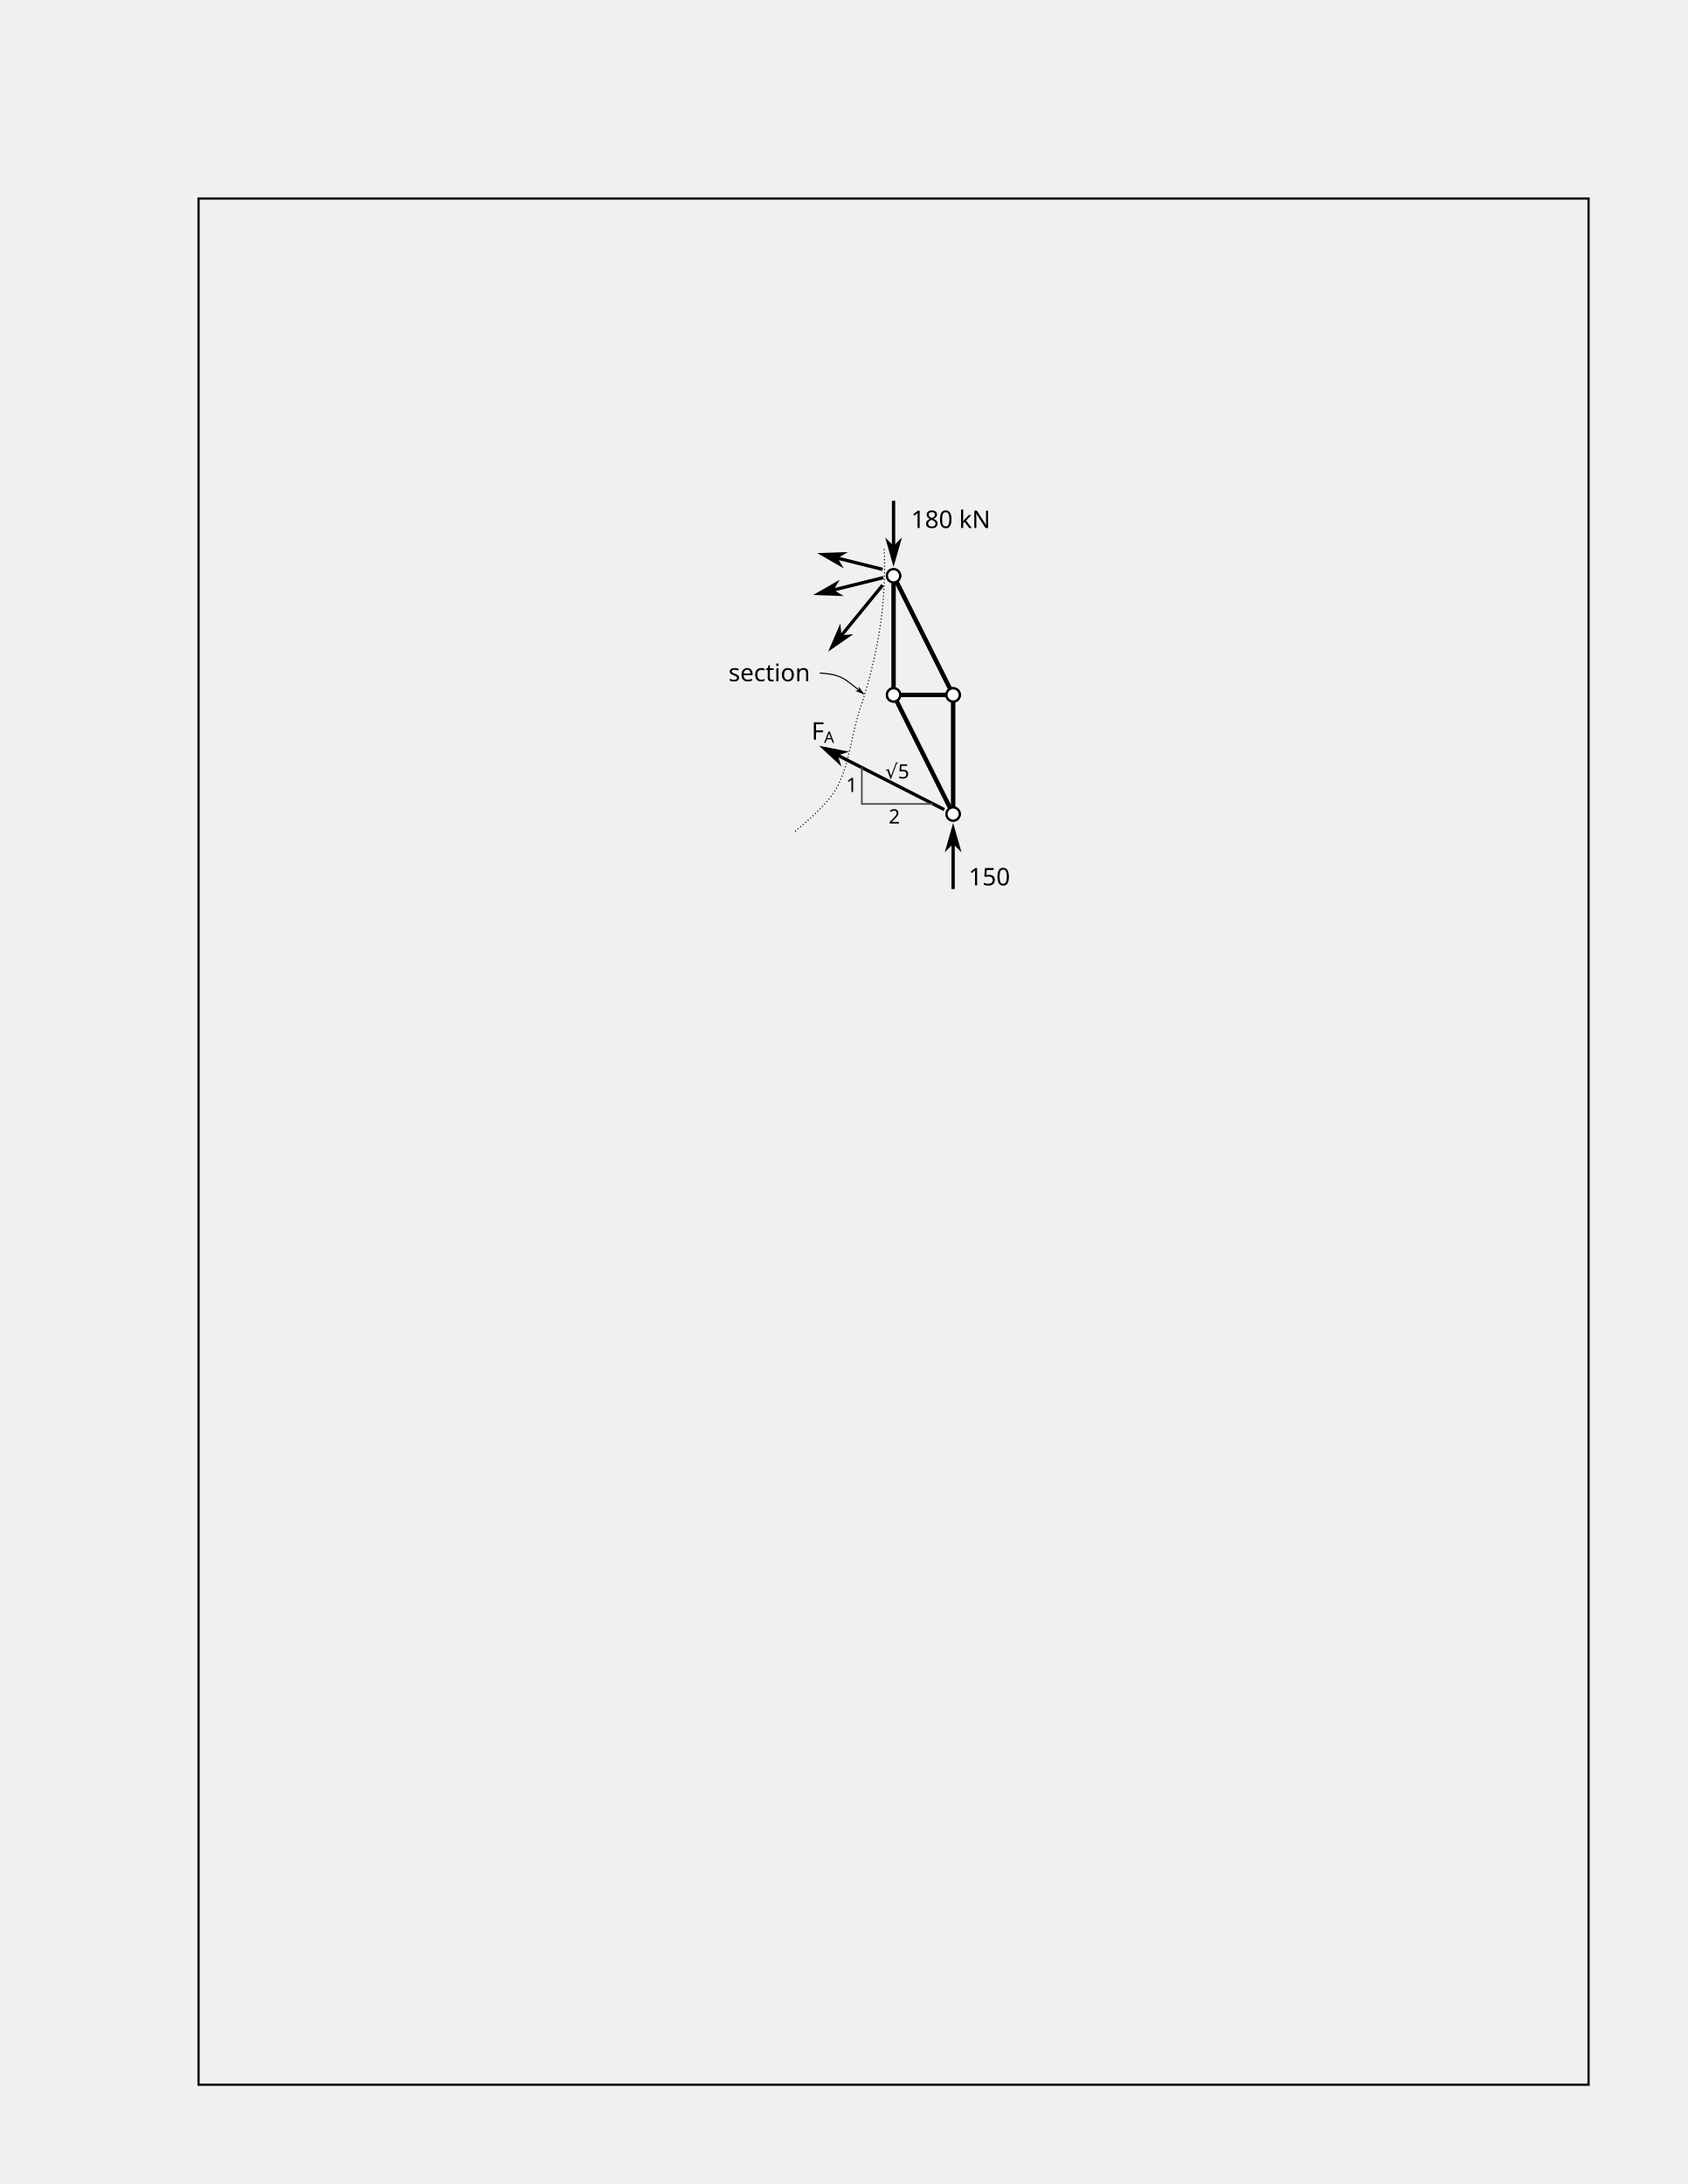
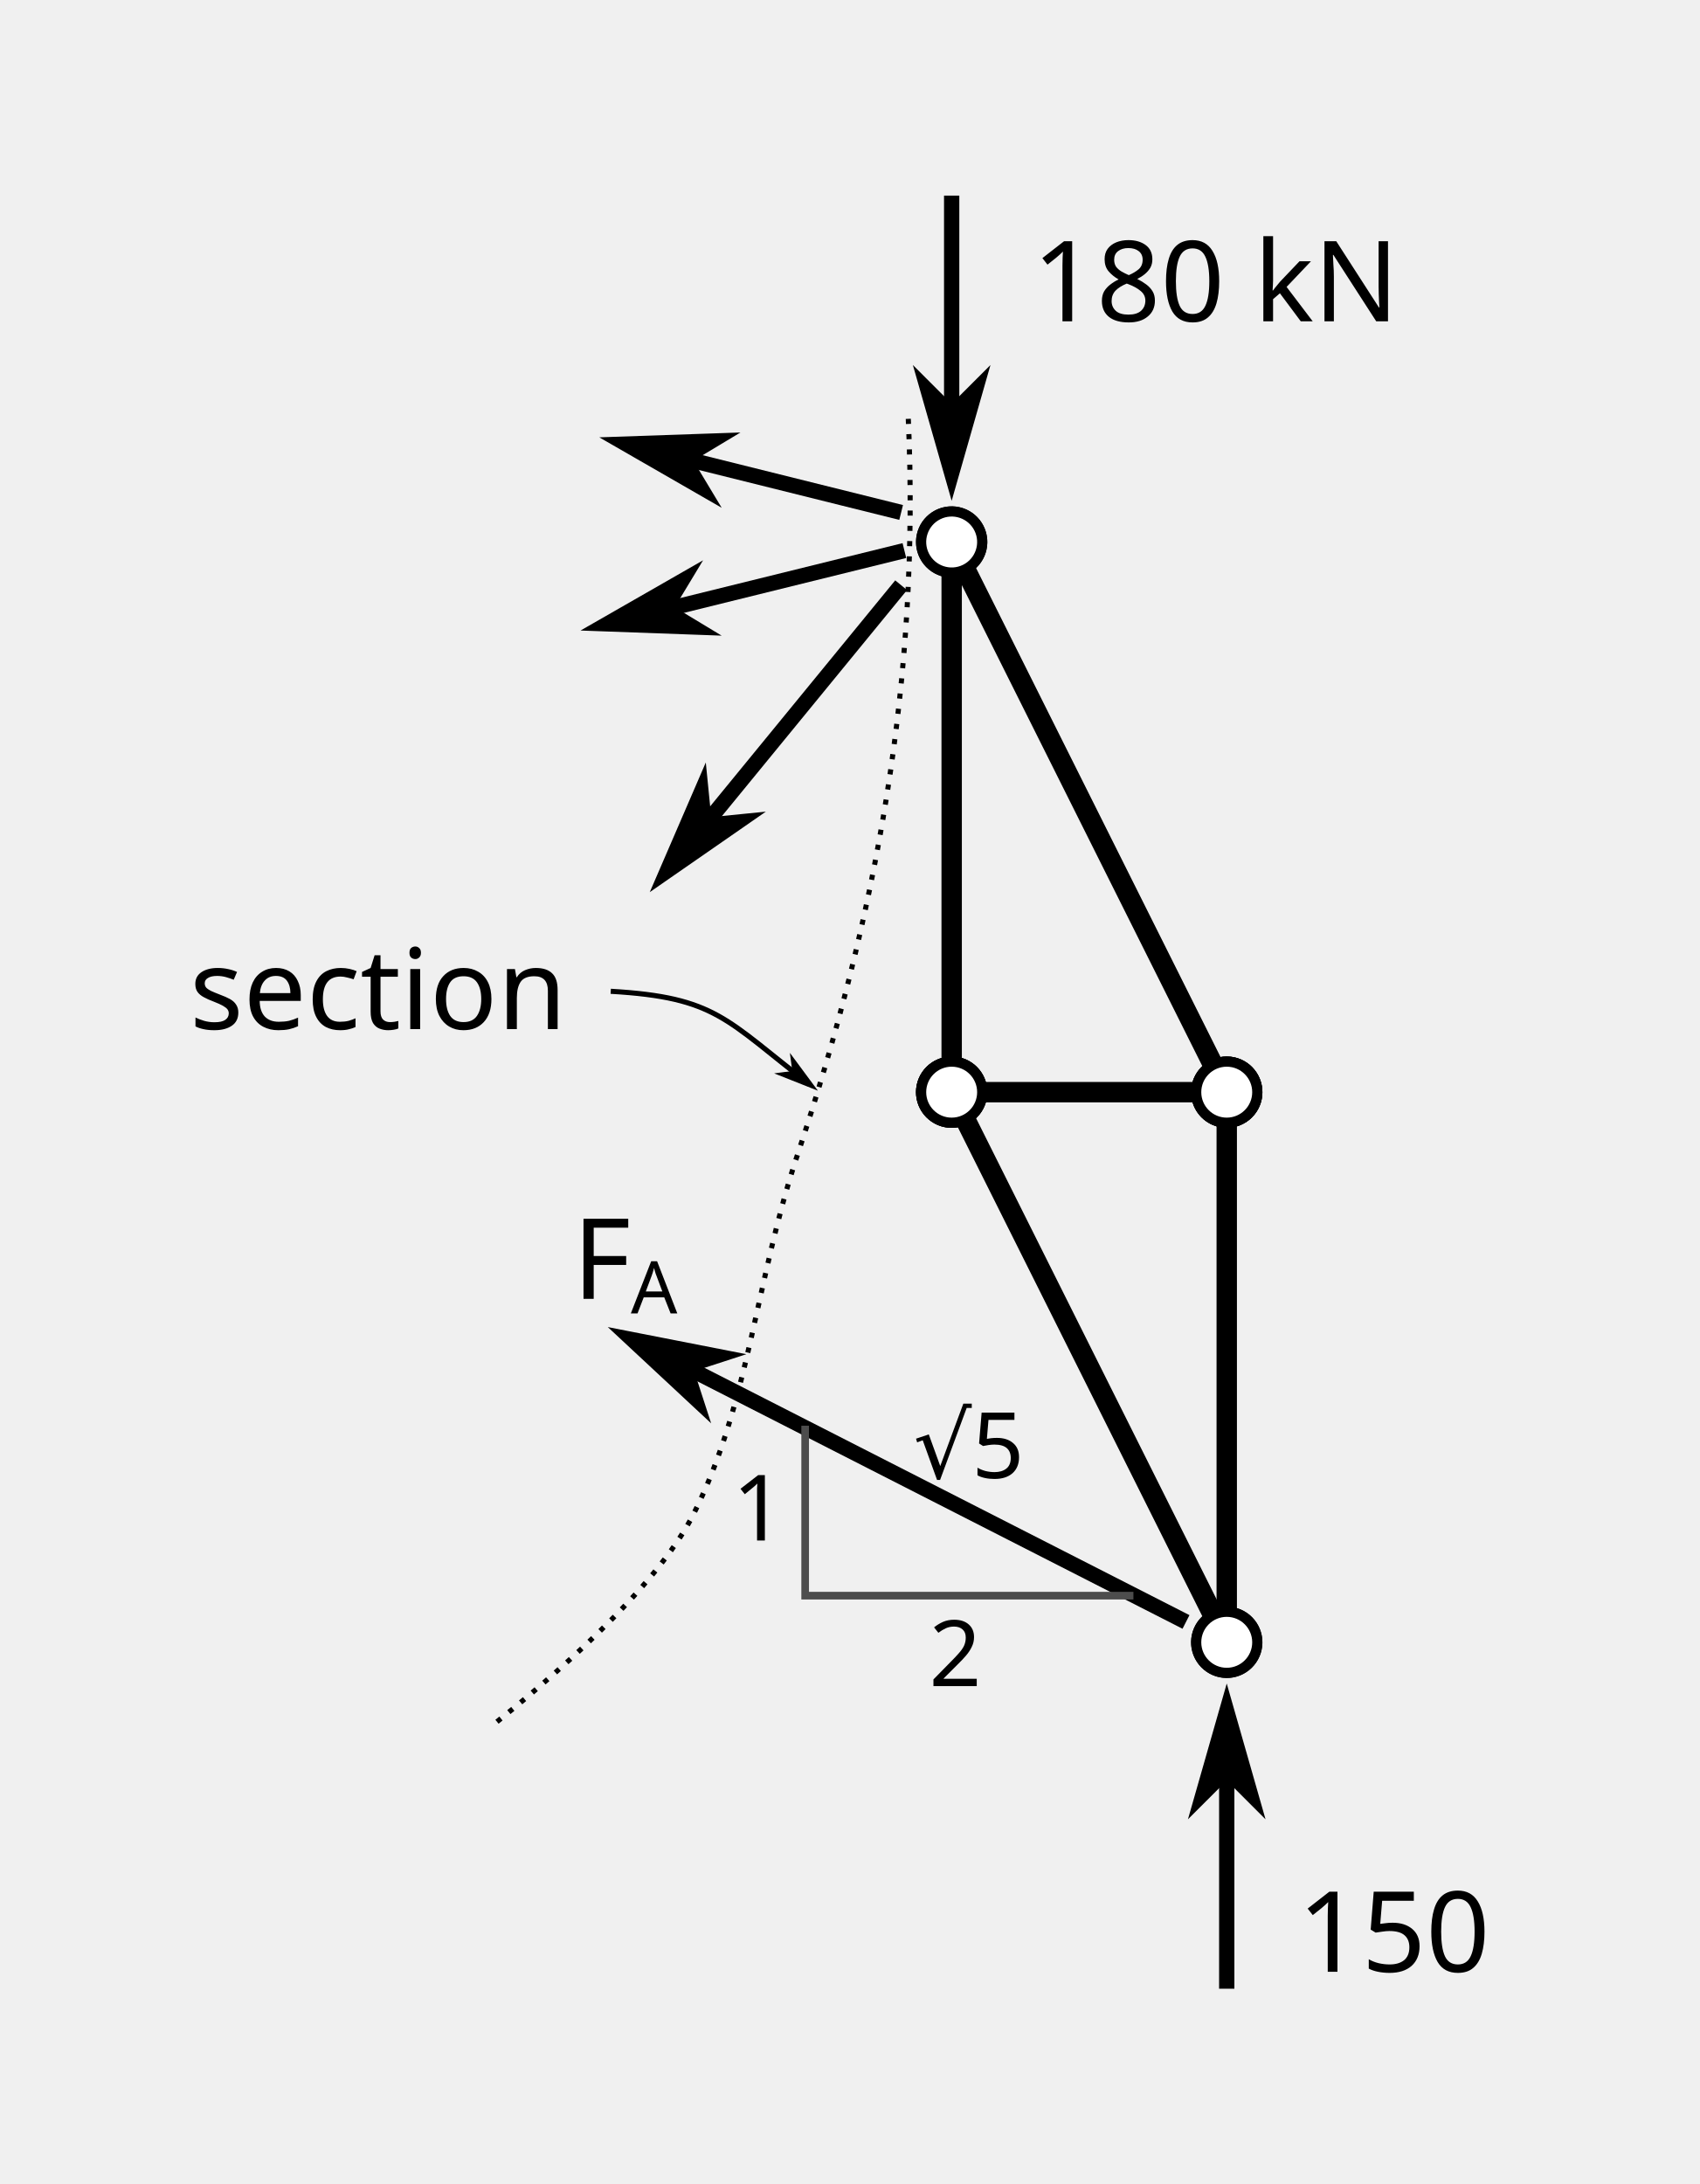
- <svg xmlns="http://www.w3.org/2000/svg" width="765" height="990" id="svg2" version="1.1">
+ <svg xmlns="http://www.w3.org/2000/svg" width="1.738in" height="2.233in" id="svg2" version="1.1">
  <defs id="defs4">
-     <marker orient="auto" refY="0.0" refX="0.0" id="Arrow1Lend" style="overflow:visible;">
-       <path id="path5521" d="M 0.0,0.0 L 5.0,-5.0 L -12.5,0.0 L 5.0,5.0 L 0.0,0.0 z " style="fill-rule:evenodd;stroke:#000000;stroke-width:1.0pt;marker-start:none;" transform="scale(0.8) rotate(180) translate(12.5,0)" />
+     <marker orient="auto" refY="0" refX="0" id="Arrow1Lend" style="overflow:visible">
+       <path id="path5521" d="M 0,0 5,-5 -12.5,0 5,5 Z" style="fill-rule:evenodd;stroke:#000000;stroke-width:1pt;marker-start:none" transform="matrix(-0.8,0,0,-0.8,-10,0)" />
    </marker>
-     <marker orient="auto" refY="0.0" refX="0.0" id="Arrow1Mstart" style="overflow:visible">
-       <path id="path5524" d="M 0.0,0.0 L 5.0,-5.0 L -12.5,0.0 L 5.0,5.0 L 0.0,0.0 z " style="fill-rule:evenodd;stroke:#000000;stroke-width:1.0pt;marker-start:none" transform="scale(0.4) translate(10,0)" />
+     <marker orient="auto" refY="0" refX="0" id="Arrow1Mstart" style="overflow:visible">
+       <path id="path5524" d="M 0,0 5,-5 -12.5,0 5,5 Z" style="fill-rule:evenodd;stroke:#000000;stroke-width:1pt;marker-start:none" transform="matrix(0.4,0,0,0.4,4,0)" />
    </marker>
-     <marker orient="auto" refY="0.0" refX="0.0" id="Arrow1Mend" style="overflow:visible;">
-       <path id="path5527" d="M 0.0,0.0 L 5.0,-5.0 L -12.5,0.0 L 5.0,5.0 L 0.0,0.0 z " style="fill-rule:evenodd;stroke:#000000;stroke-width:1.0pt;marker-start:none;" transform="scale(0.4) rotate(180) translate(10,0)" />
+     <marker orient="auto" refY="0" refX="0" id="Arrow1Mend" style="overflow:visible">
+       <path id="path5527" d="M 0,0 5,-5 -12.5,0 5,5 Z" style="fill-rule:evenodd;stroke:#000000;stroke-width:1pt;marker-start:none" transform="matrix(-0.4,0,0,-0.4,-4,0)" />
    </marker>
-     <marker style="overflow:visible;" markerUnits="userSpaceOnUse" id="TrussNodeS" refX="0.0" refY="0.0" orient="auto">
+     <marker style="overflow:visible" markerUnits="userSpaceOnUse" id="TrussNodeS" refX="0" refY="0" orient="auto">
      <circle id="circle5512" style="fill:#ffffff;stroke:#000000;stroke-width:1" r="3" cy="0" cx="0" />
    </marker>
  </defs>
-   <g id="layer2">
-     <rect style="fill:none;stroke:#000000;stroke-width:1px;stroke-linecap:butt;stroke-linejoin:miter;stroke-opacity:1" id="rect3040" width="630" height="855" x="90" y="90" />
-   </g>
-   <g id="layer1" transform="translate(0,-62.362)">
+   <g id="layer1" transform="translate(-311.5888,-270.162)">
    <g id="g9051">
      <path id="line558" d="m 405,377.362 27,54" style="fill:none;stroke:#000000;stroke-width:2;marker-start:url(#TrussNodeS);marker-end:url(#TrussNodeS)" />
-       <path id="line560" d="m 405,323.362 0,54" style="fill:none;stroke:#000000;stroke-width:2;marker-start:url(#TrussNodeS);marker-end:url(#TrussNodeS)" />
-       <path id="line562" d="m 432,377.362 0,54" style="fill:none;stroke:#000000;stroke-width:2;marker-start:url(#TrussNodeS);marker-end:url(#TrussNodeS)" />
+       <path id="line560" d="m 405,323.362 v 54" style="fill:none;stroke:#000000;stroke-width:2;marker-start:url(#TrussNodeS);marker-end:url(#TrussNodeS)" />
+       <path id="line562" d="m 432,377.362 v 54" style="fill:none;stroke:#000000;stroke-width:2;marker-start:url(#TrussNodeS);marker-end:url(#TrussNodeS)" />
      <path id="line564" d="m 405,323.362 27,54" style="fill:none;stroke:#000000;stroke-width:2;marker-start:url(#TrussNodeS);marker-end:url(#TrussNodeS)" />
-       <path id="line566" d="m 405,377.362 27,0" style="fill:none;stroke:#000000;stroke-width:2;marker-start:url(#TrussNodeS);marker-end:url(#TrussNodeS)" />
-       <path id="line568" d="m 405,316.362 0,-27" style="fill:none;stroke:#000000;stroke-width:1.5;stroke-miterlimit:4;marker-start:url(#Arrow1Mstart);marker-end:none" />
-       <text style="-inkscape-font-specification:Verdana;font-family:Verdana;font-weight:normal;font-style:normal;font-stretch:normal;font-variant:normal;font-size:11px" id="text572" y="301.702" x="412.92">180 kN</text>
-       <path id="line574" d="m 432,438.362 0,27" style="fill:#000000;stroke:#000000;stroke-width:1.5;marker-start:url(#Arrow1Mstart)" />
-       <text style="-inkscape-font-specification:Verdana;font-family:Verdana;font-weight:normal;font-style:normal;font-stretch:normal;font-variant:normal;font-size:11px" id="text578" y="463.702" x="438.96">150</text>
+       <path id="line566" d="m 405,377.362 h 27" style="fill:none;stroke:#000000;stroke-width:2;marker-start:url(#TrussNodeS);marker-end:url(#TrussNodeS)" />
+       <path id="line568" d="m 405,316.362 v -27" style="fill:none;stroke:#000000;stroke-width:1.5;stroke-miterlimit:4;marker-start:url(#Arrow1Mstart);marker-end:none" />
+       <text style="font-style:normal;font-variant:normal;font-weight:normal;font-stretch:normal;font-size:11px;line-height:0%;font-family:Verdana;-inkscape-font-specification:Verdana" id="text572" y="301.702" x="412.92">180 kN</text>
+       <path id="line574" d="m 432,438.362 v 27" style="fill:#000000;stroke:#000000;stroke-width:1.5;marker-start:url(#Arrow1Mstart)" />
+       <text style="font-style:normal;font-variant:normal;font-weight:normal;font-stretch:normal;font-size:11px;line-height:0%;font-family:Verdana;-inkscape-font-specification:Verdana" id="text578" y="463.702" x="438.96">150</text>
      <path id="line580" d="M 400.04,320.462 373.28,313.802" style="fill:#000000;stroke:#000000;stroke-width:1.5;marker-start:none;marker-end:url(#Arrow1Mend)" />
      <path id="line582" d="M 400.36,324.202 371.44,331.342" style="fill:#000000;stroke:#000000;stroke-width:1.5;marker-end:url(#Arrow1Mend)" />
      <path id="line584" d="m 400.04,327.602 -22.8,27.84" style="fill:#000000;stroke:#000000;stroke-width:1.5;marker-end:url(#Arrow1Mend)" />
      <path id="line586" d="M 428,429.362 373.88,401.762" style="fill:#000000;stroke:#000000;stroke-width:1.5;marker-end:url(#Arrow1Mend)" />
-       <text style="font-size:11px;font-style:normal;font-variant:normal;font-weight:normal;font-stretch:normal;font-family:Verdana;-inkscape-font-specification:Verdana" id="text590" y="397.65" x="367.799">F<tspan id="tspan8267" style="font-size:65.001%;baseline-shift:sub">A</tspan>
+       <text style="font-style:normal;font-variant:normal;font-weight:normal;font-stretch:normal;font-size:11px;line-height:0%;font-family:Verdana;-inkscape-font-specification:Verdana" id="text590" y="397.65" x="367.799">F<tspan id="tspan8267" style="font-size:65.001%;baseline-shift:sub">A</tspan>
      </text>
      <polyline id="polyline610" style="fill:none;stroke:#4d4d4d;stroke-width:0.75" points="124.62 657.54, 124.62 674.22, 156.84 674.22" transform="translate(266,-247.438)" />
-       <text style="font-size:9px;font-style:normal;font-variant:normal;font-weight:normal;font-stretch:normal;font-family:Verdana;-inkscape-font-specification:Verdana" id="text612" y="421.372" x="383.475">1</text>
-       <text style="font-size:9px;font-style:normal;font-variant:normal;font-weight:normal;font-stretch:normal;font-family:Verdana;-inkscape-font-specification:Verdana" id="text614" y="435.659" x="402.772">2</text>
-       <text id="text8261" y="415.233" x="401.238" style="font-size:9px;font-style:normal;font-variant:normal;font-weight:normal;font-stretch:normal;line-height:125%;letter-spacing:0px;word-spacing:0px;fill:#000000;fill-opacity:1;stroke:none;font-family:Verdana;-inkscape-font-specification:Sans" xml:space="preserve">
-         <tspan y="415.233" x="401.238" id="tspan8265">√5</tspan>
+       <text style="font-style:normal;font-variant:normal;font-weight:normal;font-stretch:normal;font-size:9px;line-height:0%;font-family:Verdana;-inkscape-font-specification:Verdana" id="text612" y="421.372" x="383.475">1</text>
+       <text style="font-style:normal;font-variant:normal;font-weight:normal;font-stretch:normal;font-size:9px;line-height:0%;font-family:Verdana;-inkscape-font-specification:Verdana" id="text614" y="435.659" x="402.772">2</text>
+       <text id="text8261" y="415.233" x="401.238" style="font-style:normal;font-variant:normal;font-weight:normal;font-stretch:normal;line-height:0%;font-family:Verdana;-inkscape-font-specification:Sans;letter-spacing:0px;word-spacing:0px;fill:#000000;fill-opacity:1;stroke:none" xml:space="preserve">
+         <tspan y="415.233" x="401.238" id="tspan8265" style="font-size:9px;line-height:1.25">√5</tspan>
      </text>
-       <path transform="translate(0,62.362)" id="path8269" d="m 400.743,248.911 c 1.148,25.399 -3.125,48.98 -10.891,72.277 -4.093,12.279 -4.691,24.234 -10.149,35.149 -3.808,7.616 -14.569,16.656 -20.049,21.04" style="fill:none;stroke:#000000;stroke-width:0.5;stroke-linecap:butt;stroke-linejoin:miter;stroke-opacity:1;stroke-miterlimit:4;stroke-dasharray:0.5,1;stroke-dashoffset:0" />
-       <text id="text8271" y="371.174" x="330.198" style="font-size:11px;font-style:normal;font-variant:normal;font-weight:normal;font-stretch:normal;line-height:125%;letter-spacing:0px;word-spacing:0px;fill:#000000;fill-opacity:1;stroke:none;font-family:Verdana;-inkscape-font-specification:Sans" xml:space="preserve">
-         <tspan y="371.174" x="330.198" id="tspan8273">section</tspan>
+       <path transform="translate(0,62.362)" id="path8269" d="m 400.743,248.911 c 1.148,25.399 -3.125,48.98 -10.891,72.277 -4.093,12.279 -4.691,24.234 -10.149,35.149 -3.808,7.616 -14.569,16.656 -20.049,21.04" style="fill:none;stroke:#000000;stroke-width:0.5;stroke-linecap:butt;stroke-linejoin:miter;stroke-miterlimit:4;stroke-dasharray:0.5, 1;stroke-dashoffset:0;stroke-opacity:1" />
+       <text id="text8271" y="371.174" x="330.198" style="font-style:normal;font-variant:normal;font-weight:normal;font-stretch:normal;line-height:0%;font-family:Verdana;-inkscape-font-specification:Sans;letter-spacing:0px;word-spacing:0px;fill:#000000;fill-opacity:1;stroke:none" xml:space="preserve">
+         <tspan y="371.174" x="330.198" id="tspan8273" style="font-size:11px;line-height:1.25">section</tspan>
      </text>
      <path transform="translate(0,62.362)" id="path8275" d="m 371.535,305.099 c 10.386,0.606 11.264,2.785 19.554,9.158" style="fill:none;stroke:#000000;stroke-width:0.5;stroke-linecap:butt;stroke-linejoin:miter;stroke-opacity:1;marker-end:url(#Arrow1Mend)" />
    </g>
  </g>
</svg>
